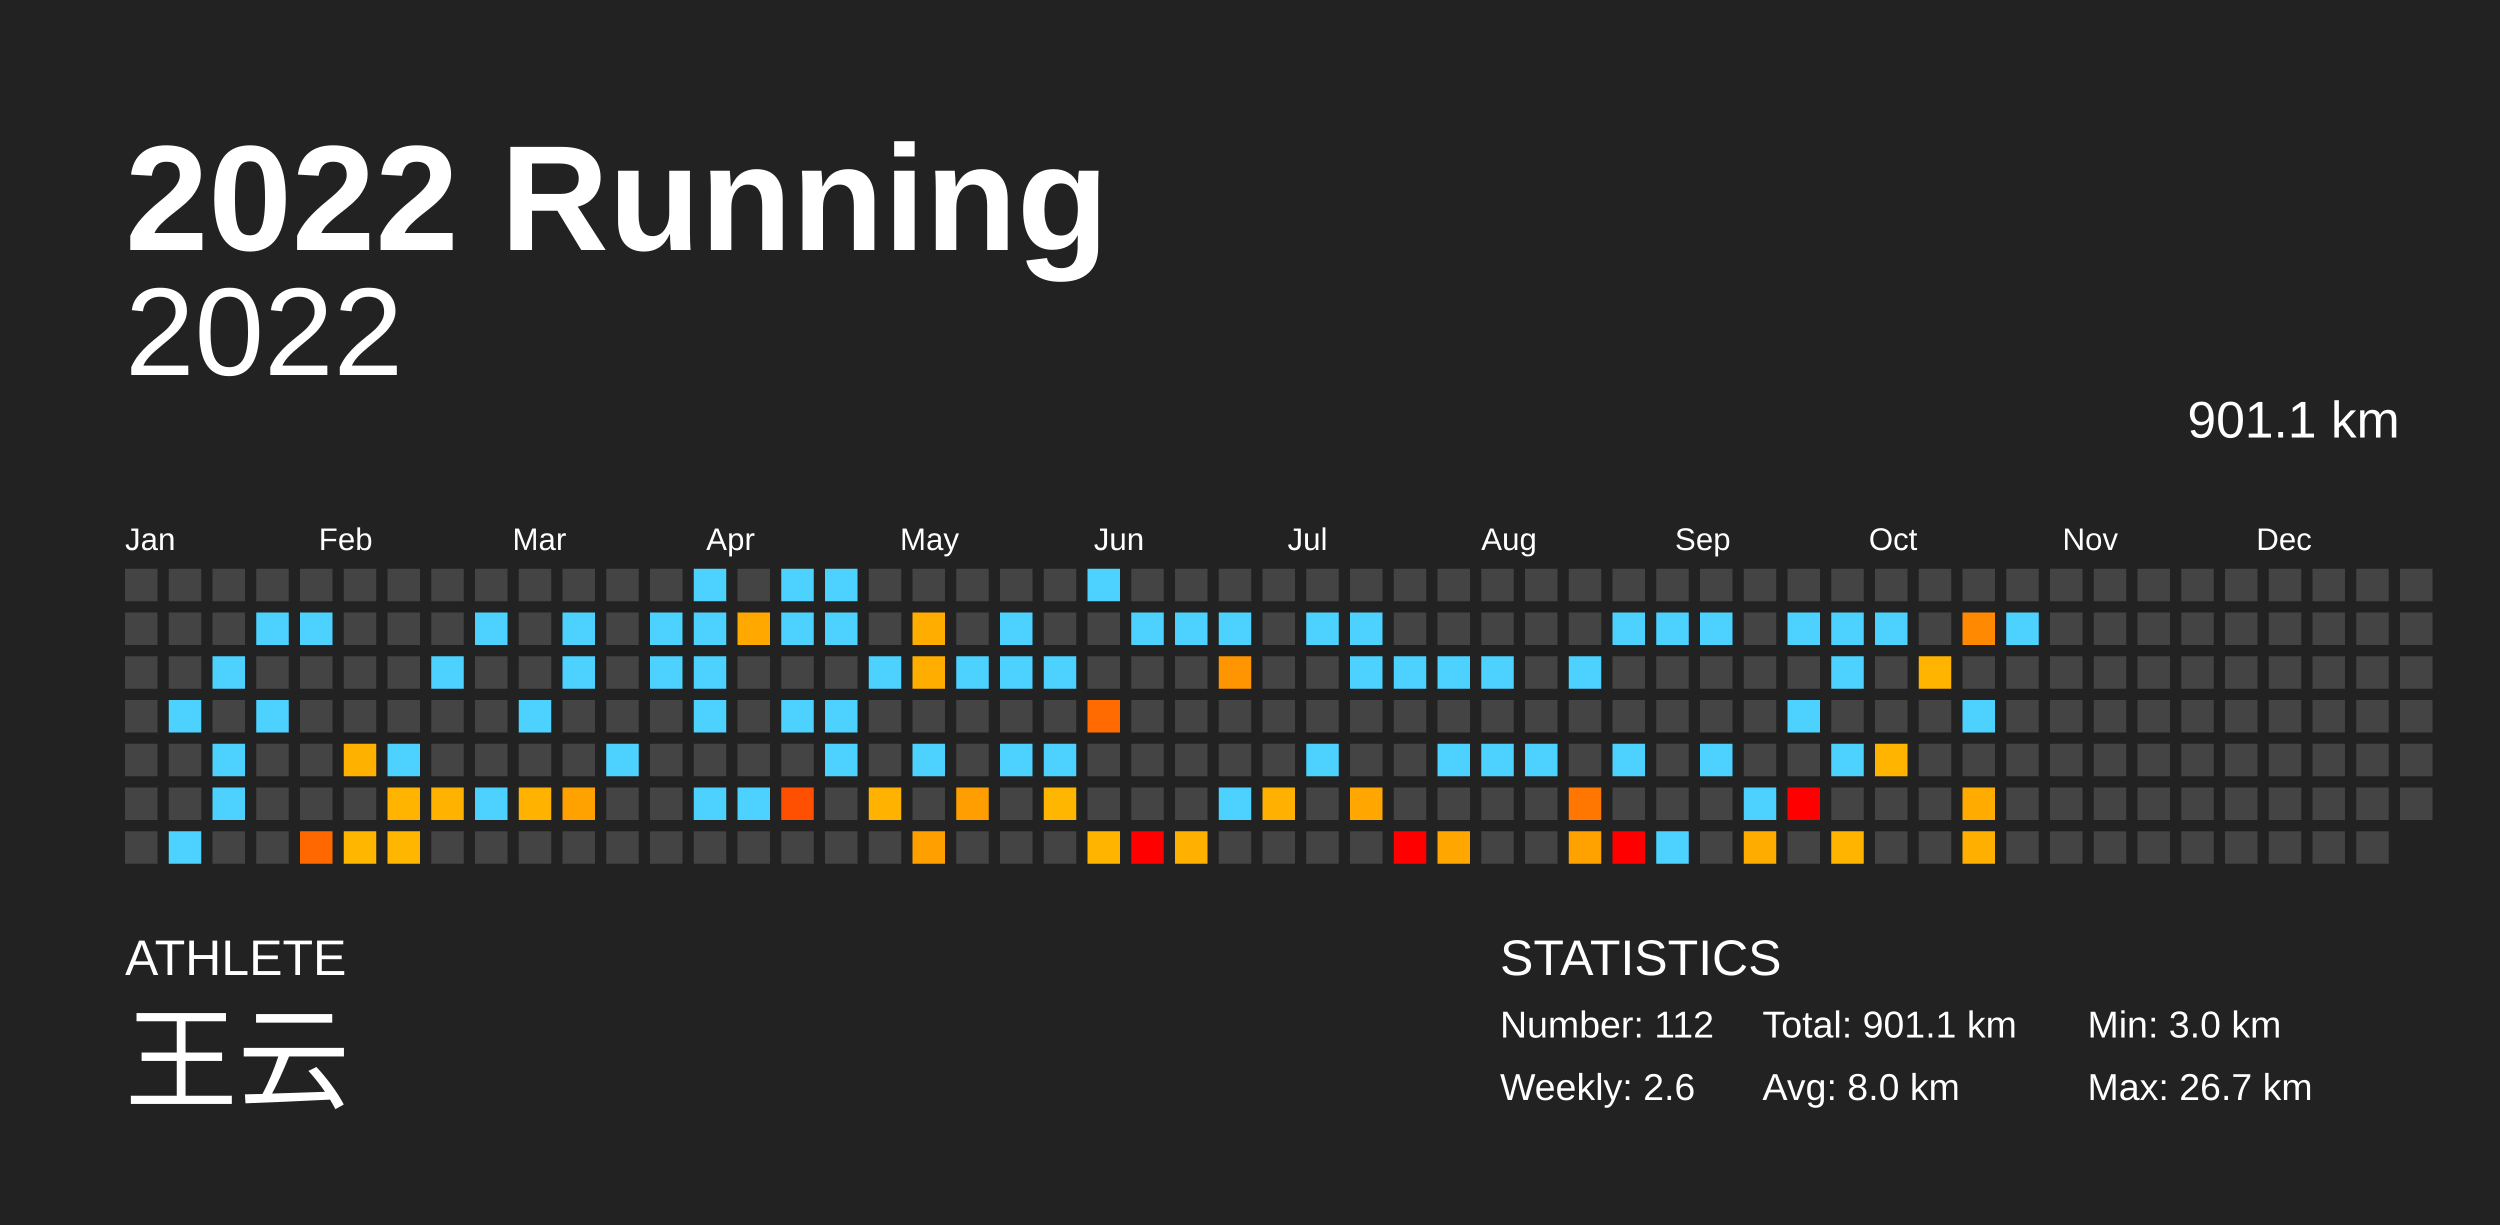
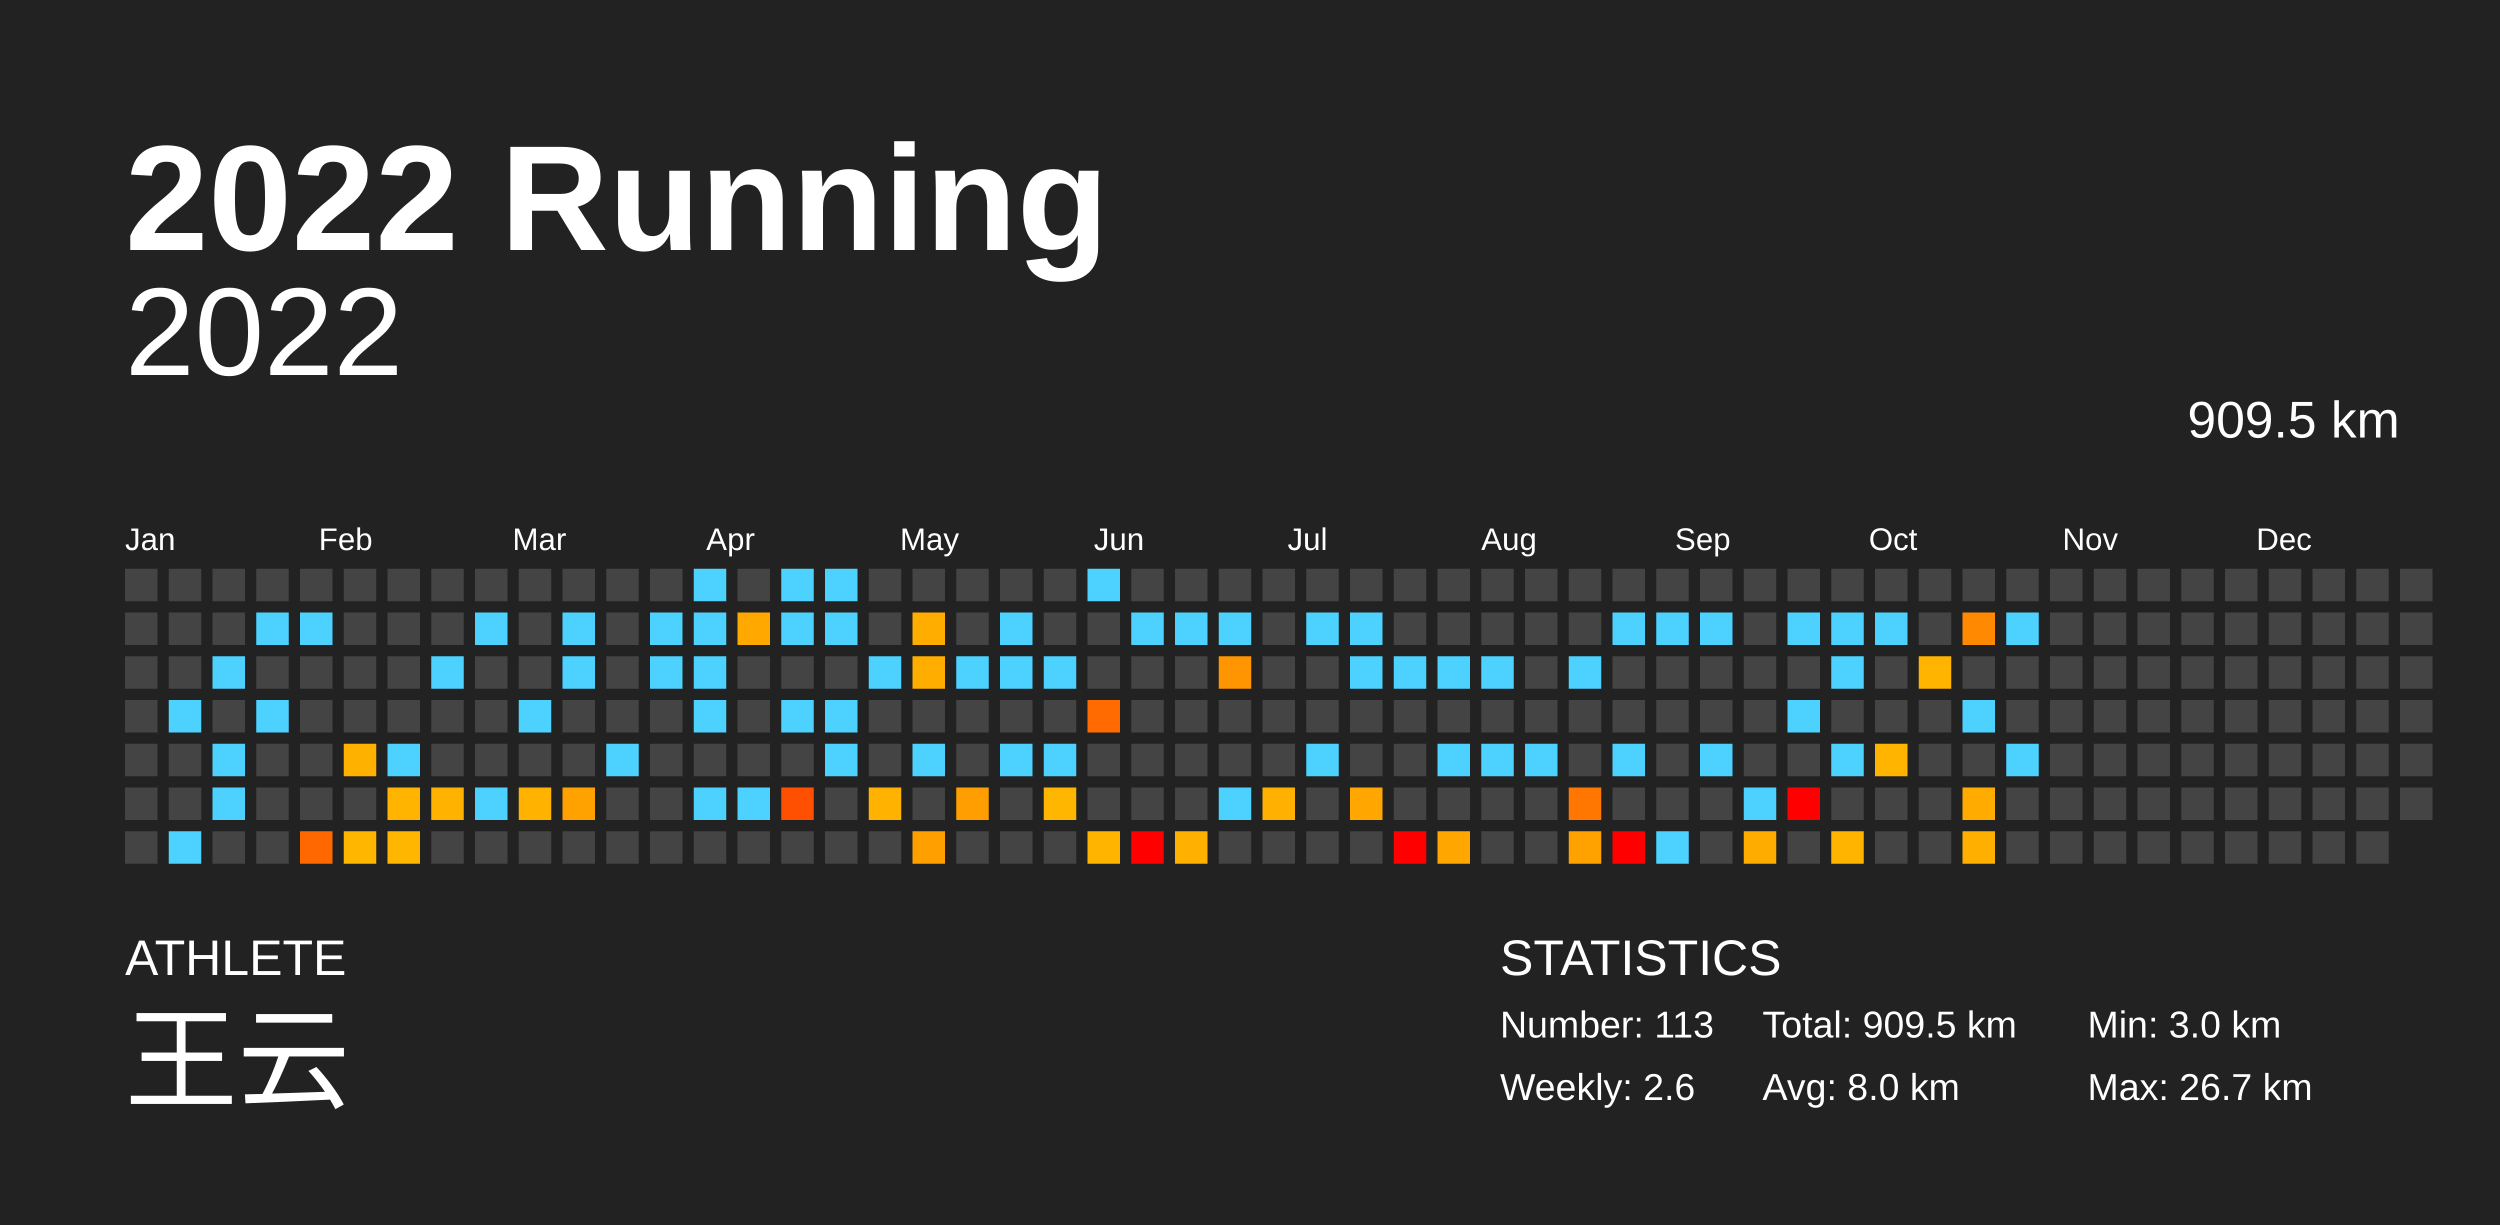
<svg xmlns="http://www.w3.org/2000/svg" baseProfile="full" height="98mm" version="1.1" viewBox="0,0,200,98" width="200mm">
  <defs />
  <rect fill="#222222" height="98" width="200" x="0" y="0" />
  <text fill="#FFFFFF" style="font-size:12px; font-family:Arial; font-weight:bold;" x="10" y="20">2022 Running</text>
  <text fill="#FFFFFF" style="font-size:4px; font-family:Arial" x="10" y="78">ATHLETE</text>
  <text fill="#FFFFFF" style="font-size:9px; font-family:Arial" x="10" y="88">王云</text>
  <text fill="#FFFFFF" style="font-size:4px; font-family:Arial" x="120" y="78">STATISTICS</text>
-   <text fill="#FFFFFF" style="font-size:3px; font-family:Arial" x="120" y="83">Number: 112</text>
+   <text fill="#FFFFFF" style="font-size:3px; font-family:Arial" x="120" y="83">Number: 113</text>
  <text fill="#FFFFFF" style="font-size:3px; font-family:Arial" x="120" y="88">Weekly: 2.6</text>
-   <text fill="#FFFFFF" style="font-size:3px; font-family:Arial" x="141" y="83">Total: 901.1 km</text>
+   <text fill="#FFFFFF" style="font-size:3px; font-family:Arial" x="141" y="83">Total: 909.5 km</text>
  <text fill="#FFFFFF" style="font-size:3px; font-family:Arial" x="141" y="88">Avg: 8.0 km</text>
  <text fill="#FFFFFF" style="font-size:3px; font-family:Arial" x="167" y="83">Min: 3.0 km</text>
  <text fill="#FFFFFF" style="font-size:3px; font-family:Arial" x="167" y="88">Max: 26.7 km</text>
  <text alignment-baseline="hanging" fill="#FFFFFF" style="font-size:10.0px; font-family:Arial;" x="10" y="30">2022</text>
-   <text alignment-baseline="hanging" fill="#FFFFFF" style="font-size:4.125px; font-family:Arial;" x="175" y="35">901.1 km</text>
+   <text alignment-baseline="hanging" fill="#FFFFFF" style="font-size:4.125px; font-family:Arial;" x="175" y="35">909.5 km</text>
  <text fill="#FFFFFF" style="font-size:2.5px; font-family:Arial" x="10.0" y="44">Jan</text>
  <text fill="#FFFFFF" style="font-size:2.5px; font-family:Arial" x="25.5" y="44">Feb</text>
  <text fill="#FFFFFF" style="font-size:2.5px; font-family:Arial" x="41.0" y="44">Mar</text>
  <text fill="#FFFFFF" style="font-size:2.5px; font-family:Arial" x="56.5" y="44">Apr</text>
  <text fill="#FFFFFF" style="font-size:2.5px; font-family:Arial" x="72.0" y="44">May</text>
  <text fill="#FFFFFF" style="font-size:2.5px; font-family:Arial" x="87.5" y="44">Jun</text>
  <text fill="#FFFFFF" style="font-size:2.5px; font-family:Arial" x="103.0" y="44">Jul</text>
  <text fill="#FFFFFF" style="font-size:2.5px; font-family:Arial" x="118.5" y="44">Aug</text>
  <text fill="#FFFFFF" style="font-size:2.5px; font-family:Arial" x="134.0" y="44">Sep</text>
  <text fill="#FFFFFF" style="font-size:2.5px; font-family:Arial" x="149.5" y="44">Oct</text>
  <text fill="#FFFFFF" style="font-size:2.5px; font-family:Arial" x="165.0" y="44">Nov</text>
  <text fill="#FFFFFF" style="font-size:2.5px; font-family:Arial" x="180.5" y="44">Dec</text>
  <rect fill="#444444" height="2.6" width="2.6" x="10.0" y="45.5" />
  <rect fill="#444444" height="2.6" width="2.6" x="10.0" y="49.0" />
  <rect fill="#444444" height="2.6" width="2.6" x="10.0" y="52.5" />
  <rect fill="#444444" height="2.6" width="2.6" x="10.0" y="56.0" />
  <rect fill="#444444" height="2.6" width="2.6" x="10.0" y="59.5" />
  <rect fill="#444444" height="2.6" width="2.6" x="10.0" y="63.0" />
  <rect fill="#444444" height="2.6" width="2.6" x="10.0" y="66.5" />
  <rect fill="#444444" height="2.6" width="2.6" x="13.5" y="45.5" />
  <rect fill="#444444" height="2.6" width="2.6" x="13.5" y="49.0" />
  <rect fill="#444444" height="2.6" width="2.6" x="13.5" y="52.5" />
  <rect fill="#4dd2ff" height="2.6" width="2.6" x="13.5" y="56.0" />
  <rect fill="#444444" height="2.6" width="2.6" x="13.5" y="59.5" />
  <rect fill="#444444" height="2.6" width="2.6" x="13.5" y="63.0" />
  <rect fill="#4dd2ff" height="2.6" width="2.6" x="13.5" y="66.5" />
  <rect fill="#444444" height="2.6" width="2.6" x="17.0" y="45.5" />
  <rect fill="#444444" height="2.6" width="2.6" x="17.0" y="49.0" />
  <rect fill="#4dd2ff" height="2.6" width="2.6" x="17.0" y="52.5" />
  <rect fill="#444444" height="2.6" width="2.6" x="17.0" y="56.0" />
  <rect fill="#4dd2ff" height="2.6" width="2.6" x="17.0" y="59.5" />
  <rect fill="#4dd2ff" height="2.6" width="2.6" x="17.0" y="63.0" />
  <rect fill="#444444" height="2.6" width="2.6" x="17.0" y="66.5" />
  <rect fill="#444444" height="2.6" width="2.6" x="20.5" y="45.5" />
  <rect fill="#4dd2ff" height="2.6" width="2.6" x="20.5" y="49.0" />
  <rect fill="#444444" height="2.6" width="2.6" x="20.5" y="52.5" />
  <rect fill="#4dd2ff" height="2.6" width="2.6" x="20.5" y="56.0" />
  <rect fill="#444444" height="2.6" width="2.6" x="20.5" y="59.5" />
  <rect fill="#444444" height="2.6" width="2.6" x="20.5" y="63.0" />
  <rect fill="#444444" height="2.6" width="2.6" x="20.5" y="66.5" />
  <rect fill="#444444" height="2.6" width="2.6" x="24.0" y="45.5" />
  <rect fill="#4dd2ff" height="2.6" width="2.6" x="24.0" y="49.0" />
  <rect fill="#444444" height="2.6" width="2.6" x="24.0" y="52.5" />
  <rect fill="#444444" height="2.6" width="2.6" x="24.0" y="56.0" />
  <rect fill="#444444" height="2.6" width="2.6" x="24.0" y="59.5" />
  <rect fill="#444444" height="2.6" width="2.6" x="24.0" y="63.0" />
  <rect fill="#ff6800" height="2.6" width="2.6" x="24.0" y="66.5" />
  <rect fill="#444444" height="2.6" width="2.6" x="27.5" y="45.5" />
  <rect fill="#444444" height="2.6" width="2.6" x="27.5" y="49.0" />
  <rect fill="#444444" height="2.6" width="2.6" x="27.5" y="52.5" />
  <rect fill="#444444" height="2.6" width="2.6" x="27.5" y="56.0" />
  <rect fill="#ffb100" height="2.6" width="2.6" x="27.5" y="59.5" />
  <rect fill="#444444" height="2.6" width="2.6" x="27.5" y="63.0" />
  <rect fill="#ffb600" height="2.6" width="2.6" x="27.5" y="66.5" />
  <rect fill="#444444" height="2.6" width="2.6" x="31.0" y="45.5" />
  <rect fill="#444444" height="2.6" width="2.6" x="31.0" y="49.0" />
  <rect fill="#444444" height="2.6" width="2.6" x="31.0" y="52.5" />
  <rect fill="#444444" height="2.6" width="2.6" x="31.0" y="56.0" />
  <rect fill="#4dd2ff" height="2.6" width="2.6" x="31.0" y="59.5" />
  <rect fill="#ffb500" height="2.6" width="2.6" x="31.0" y="63.0" />
  <rect fill="#ffb600" height="2.6" width="2.6" x="31.0" y="66.5" />
  <rect fill="#444444" height="2.6" width="2.6" x="34.5" y="45.5" />
  <rect fill="#444444" height="2.6" width="2.6" x="34.5" y="49.0" />
  <rect fill="#4dd2ff" height="2.6" width="2.6" x="34.5" y="52.5" />
  <rect fill="#444444" height="2.6" width="2.6" x="34.5" y="56.0" />
  <rect fill="#444444" height="2.6" width="2.6" x="34.5" y="59.5" />
  <rect fill="#ffb300" height="2.6" width="2.6" x="34.5" y="63.0" />
  <rect fill="#444444" height="2.6" width="2.6" x="34.5" y="66.5" />
  <rect fill="#444444" height="2.6" width="2.6" x="38.0" y="45.5" />
  <rect fill="#4dd2ff" height="2.6" width="2.6" x="38.0" y="49.0" />
  <rect fill="#444444" height="2.6" width="2.6" x="38.0" y="52.5" />
  <rect fill="#444444" height="2.6" width="2.6" x="38.0" y="56.0" />
  <rect fill="#444444" height="2.6" width="2.6" x="38.0" y="59.5" />
  <rect fill="#4dd2ff" height="2.6" width="2.6" x="38.0" y="63.0" />
  <rect fill="#444444" height="2.6" width="2.6" x="38.0" y="66.5" />
  <rect fill="#444444" height="2.6" width="2.6" x="41.5" y="45.5" />
  <rect fill="#444444" height="2.6" width="2.6" x="41.5" y="49.0" />
  <rect fill="#444444" height="2.6" width="2.6" x="41.5" y="52.5" />
  <rect fill="#4dd2ff" height="2.6" width="2.6" x="41.5" y="56.0" />
  <rect fill="#444444" height="2.6" width="2.6" x="41.5" y="59.5" />
  <rect fill="#ffb300" height="2.6" width="2.6" x="41.5" y="63.0" />
  <rect fill="#444444" height="2.6" width="2.6" x="41.5" y="66.5" />
  <rect fill="#444444" height="2.6" width="2.6" x="45.0" y="45.5" />
  <rect fill="#4dd2ff" height="2.6" width="2.6" x="45.0" y="49.0" />
  <rect fill="#4dd2ff" height="2.6" width="2.6" x="45.0" y="52.5" />
  <rect fill="#444444" height="2.6" width="2.6" x="45.0" y="56.0" />
  <rect fill="#444444" height="2.6" width="2.6" x="45.0" y="59.5" />
  <rect fill="#ffa200" height="2.6" width="2.6" x="45.0" y="63.0" />
  <rect fill="#444444" height="2.6" width="2.6" x="45.0" y="66.5" />
  <rect fill="#444444" height="2.6" width="2.6" x="48.5" y="45.5" />
  <rect fill="#444444" height="2.6" width="2.6" x="48.5" y="49.0" />
  <rect fill="#444444" height="2.6" width="2.6" x="48.5" y="52.5" />
  <rect fill="#444444" height="2.6" width="2.6" x="48.5" y="56.0" />
  <rect fill="#4dd2ff" height="2.6" width="2.6" x="48.5" y="59.5" />
  <rect fill="#444444" height="2.6" width="2.6" x="48.5" y="63.0" />
  <rect fill="#444444" height="2.6" width="2.6" x="48.5" y="66.5" />
  <rect fill="#444444" height="2.6" width="2.6" x="52.0" y="45.5" />
  <rect fill="#4dd2ff" height="2.6" width="2.6" x="52.0" y="49.0" />
  <rect fill="#4dd2ff" height="2.6" width="2.6" x="52.0" y="52.5" />
  <rect fill="#444444" height="2.6" width="2.6" x="52.0" y="56.0" />
  <rect fill="#444444" height="2.6" width="2.6" x="52.0" y="59.5" />
  <rect fill="#444444" height="2.6" width="2.6" x="52.0" y="63.0" />
  <rect fill="#444444" height="2.6" width="2.6" x="52.0" y="66.5" />
  <rect fill="#4dd2ff" height="2.6" width="2.6" x="55.5" y="45.5" />
  <rect fill="#4dd2ff" height="2.6" width="2.6" x="55.5" y="49.0" />
  <rect fill="#4dd2ff" height="2.6" width="2.6" x="55.5" y="52.5" />
  <rect fill="#4dd2ff" height="2.6" width="2.6" x="55.5" y="56.0" />
  <rect fill="#444444" height="2.6" width="2.6" x="55.5" y="59.5" />
  <rect fill="#4dd2ff" height="2.6" width="2.6" x="55.5" y="63.0" />
  <rect fill="#444444" height="2.6" width="2.6" x="55.5" y="66.5" />
  <rect fill="#444444" height="2.6" width="2.6" x="59.0" y="45.5" />
  <rect fill="#ffa900" height="2.6" width="2.6" x="59.0" y="49.0" />
  <rect fill="#444444" height="2.6" width="2.6" x="59.0" y="52.5" />
  <rect fill="#444444" height="2.6" width="2.6" x="59.0" y="56.0" />
  <rect fill="#444444" height="2.6" width="2.6" x="59.0" y="59.5" />
  <rect fill="#4dd2ff" height="2.6" width="2.6" x="59.0" y="63.0" />
  <rect fill="#444444" height="2.6" width="2.6" x="59.0" y="66.5" />
  <rect fill="#4dd2ff" height="2.6" width="2.6" x="62.5" y="45.5" />
  <rect fill="#4dd2ff" height="2.6" width="2.6" x="62.5" y="49.0" />
  <rect fill="#444444" height="2.6" width="2.6" x="62.5" y="52.5" />
  <rect fill="#4dd2ff" height="2.6" width="2.6" x="62.5" y="56.0" />
  <rect fill="#444444" height="2.6" width="2.6" x="62.5" y="59.5" />
  <rect fill="#ff4f00" height="2.6" width="2.6" x="62.5" y="63.0" />
  <rect fill="#444444" height="2.6" width="2.6" x="62.5" y="66.5" />
  <rect fill="#4dd2ff" height="2.6" width="2.6" x="66.0" y="45.5" />
  <rect fill="#4dd2ff" height="2.6" width="2.6" x="66.0" y="49.0" />
  <rect fill="#444444" height="2.6" width="2.6" x="66.0" y="52.5" />
  <rect fill="#4dd2ff" height="2.6" width="2.6" x="66.0" y="56.0" />
  <rect fill="#4dd2ff" height="2.6" width="2.6" x="66.0" y="59.5" />
  <rect fill="#444444" height="2.6" width="2.6" x="66.0" y="63.0" />
  <rect fill="#444444" height="2.6" width="2.6" x="66.0" y="66.5" />
  <rect fill="#444444" height="2.6" width="2.6" x="69.5" y="45.5" />
  <rect fill="#444444" height="2.6" width="2.6" x="69.5" y="49.0" />
  <rect fill="#4dd2ff" height="2.6" width="2.6" x="69.5" y="52.5" />
  <rect fill="#444444" height="2.6" width="2.6" x="69.5" y="56.0" />
  <rect fill="#444444" height="2.6" width="2.6" x="69.5" y="59.5" />
  <rect fill="#ffb200" height="2.6" width="2.6" x="69.5" y="63.0" />
  <rect fill="#444444" height="2.6" width="2.6" x="69.5" y="66.5" />
  <rect fill="#444444" height="2.6" width="2.6" x="73.0" y="45.5" />
  <rect fill="#ffae00" height="2.6" width="2.6" x="73.0" y="49.0" />
  <rect fill="#ffae00" height="2.6" width="2.6" x="73.0" y="52.5" />
  <rect fill="#444444" height="2.6" width="2.6" x="73.0" y="56.0" />
  <rect fill="#4dd2ff" height="2.6" width="2.6" x="73.0" y="59.5" />
  <rect fill="#444444" height="2.6" width="2.6" x="73.0" y="63.0" />
  <rect fill="#ffa000" height="2.6" width="2.6" x="73.0" y="66.5" />
  <rect fill="#444444" height="2.6" width="2.6" x="76.5" y="45.5" />
  <rect fill="#444444" height="2.6" width="2.6" x="76.5" y="49.0" />
  <rect fill="#4dd2ff" height="2.6" width="2.6" x="76.5" y="52.5" />
  <rect fill="#444444" height="2.6" width="2.6" x="76.5" y="56.0" />
  <rect fill="#444444" height="2.6" width="2.6" x="76.5" y="59.5" />
  <rect fill="#ff9e00" height="2.6" width="2.6" x="76.5" y="63.0" />
  <rect fill="#444444" height="2.6" width="2.6" x="76.5" y="66.5" />
  <rect fill="#444444" height="2.6" width="2.6" x="80.0" y="45.5" />
  <rect fill="#4dd2ff" height="2.6" width="2.6" x="80.0" y="49.0" />
  <rect fill="#4dd2ff" height="2.6" width="2.6" x="80.0" y="52.5" />
  <rect fill="#444444" height="2.6" width="2.6" x="80.0" y="56.0" />
  <rect fill="#4dd2ff" height="2.6" width="2.6" x="80.0" y="59.5" />
  <rect fill="#444444" height="2.6" width="2.6" x="80.0" y="63.0" />
  <rect fill="#444444" height="2.6" width="2.6" x="80.0" y="66.5" />
  <rect fill="#444444" height="2.6" width="2.6" x="83.5" y="45.5" />
  <rect fill="#444444" height="2.6" width="2.6" x="83.5" y="49.0" />
  <rect fill="#4dd2ff" height="2.6" width="2.6" x="83.5" y="52.5" />
  <rect fill="#444444" height="2.6" width="2.6" x="83.5" y="56.0" />
  <rect fill="#4dd2ff" height="2.6" width="2.6" x="83.5" y="59.5" />
  <rect fill="#ffb600" height="2.6" width="2.6" x="83.5" y="63.0" />
  <rect fill="#444444" height="2.6" width="2.6" x="83.5" y="66.5" />
  <rect fill="#4dd2ff" height="2.6" width="2.6" x="87.0" y="45.5" />
  <rect fill="#444444" height="2.6" width="2.6" x="87.0" y="49.0" />
  <rect fill="#444444" height="2.6" width="2.6" x="87.0" y="52.5" />
  <rect fill="#ff6b00" height="2.6" width="2.6" x="87.0" y="56.0" />
  <rect fill="#444444" height="2.6" width="2.6" x="87.0" y="59.5" />
  <rect fill="#444444" height="2.6" width="2.6" x="87.0" y="63.0" />
  <rect fill="#ffb400" height="2.6" width="2.6" x="87.0" y="66.5" />
  <rect fill="#444444" height="2.6" width="2.6" x="90.5" y="45.5" />
  <rect fill="#4dd2ff" height="2.6" width="2.6" x="90.5" y="49.0" />
  <rect fill="#444444" height="2.6" width="2.6" x="90.5" y="52.5" />
  <rect fill="#444444" height="2.6" width="2.6" x="90.5" y="56.0" />
  <rect fill="#444444" height="2.6" width="2.6" x="90.5" y="59.5" />
  <rect fill="#444444" height="2.6" width="2.6" x="90.5" y="63.0" />
  <rect fill="red" height="2.6" width="2.6" x="90.5" y="66.5" />
  <rect fill="#444444" height="2.6" width="2.6" x="94.0" y="45.5" />
  <rect fill="#4dd2ff" height="2.6" width="2.6" x="94.0" y="49.0" />
  <rect fill="#444444" height="2.6" width="2.6" x="94.0" y="52.5" />
  <rect fill="#444444" height="2.6" width="2.6" x="94.0" y="56.0" />
  <rect fill="#444444" height="2.6" width="2.6" x="94.0" y="59.5" />
  <rect fill="#444444" height="2.6" width="2.6" x="94.0" y="63.0" />
  <rect fill="#ffb000" height="2.6" width="2.6" x="94.0" y="66.5" />
  <rect fill="#444444" height="2.6" width="2.6" x="97.5" y="45.5" />
  <rect fill="#4dd2ff" height="2.6" width="2.6" x="97.5" y="49.0" />
  <rect fill="#ff9500" height="2.6" width="2.6" x="97.5" y="52.5" />
  <rect fill="#444444" height="2.6" width="2.6" x="97.5" y="56.0" />
  <rect fill="#444444" height="2.6" width="2.6" x="97.5" y="59.5" />
  <rect fill="#4dd2ff" height="2.6" width="2.6" x="97.5" y="63.0" />
  <rect fill="#444444" height="2.6" width="2.6" x="97.5" y="66.5" />
  <rect fill="#444444" height="2.6" width="2.6" x="101.0" y="45.5" />
  <rect fill="#444444" height="2.6" width="2.6" x="101.0" y="49.0" />
  <rect fill="#444444" height="2.6" width="2.6" x="101.0" y="52.5" />
  <rect fill="#444444" height="2.6" width="2.6" x="101.0" y="56.0" />
  <rect fill="#444444" height="2.6" width="2.6" x="101.0" y="59.5" />
  <rect fill="#ffb000" height="2.6" width="2.6" x="101.0" y="63.0" />
  <rect fill="#444444" height="2.6" width="2.6" x="101.0" y="66.5" />
  <rect fill="#444444" height="2.6" width="2.6" x="104.5" y="45.5" />
  <rect fill="#4dd2ff" height="2.6" width="2.6" x="104.5" y="49.0" />
  <rect fill="#444444" height="2.6" width="2.6" x="104.5" y="52.5" />
  <rect fill="#444444" height="2.6" width="2.6" x="104.5" y="56.0" />
  <rect fill="#4dd2ff" height="2.6" width="2.6" x="104.5" y="59.5" />
  <rect fill="#444444" height="2.6" width="2.6" x="104.5" y="63.0" />
  <rect fill="#444444" height="2.6" width="2.6" x="104.5" y="66.5" />
  <rect fill="#444444" height="2.6" width="2.6" x="108.0" y="45.5" />
  <rect fill="#4dd2ff" height="2.6" width="2.6" x="108.0" y="49.0" />
  <rect fill="#4dd2ff" height="2.6" width="2.6" x="108.0" y="52.5" />
  <rect fill="#444444" height="2.6" width="2.6" x="108.0" y="56.0" />
  <rect fill="#444444" height="2.6" width="2.6" x="108.0" y="59.5" />
  <rect fill="#ffa600" height="2.6" width="2.6" x="108.0" y="63.0" />
  <rect fill="#444444" height="2.6" width="2.6" x="108.0" y="66.5" />
  <rect fill="#444444" height="2.6" width="2.6" x="111.5" y="45.5" />
  <rect fill="#444444" height="2.6" width="2.6" x="111.5" y="49.0" />
  <rect fill="#4dd2ff" height="2.6" width="2.6" x="111.5" y="52.5" />
  <rect fill="#444444" height="2.6" width="2.6" x="111.5" y="56.0" />
  <rect fill="#444444" height="2.6" width="2.6" x="111.5" y="59.5" />
  <rect fill="#444444" height="2.6" width="2.6" x="111.5" y="63.0" />
  <rect fill="red" height="2.6" width="2.6" x="111.5" y="66.5" />
  <rect fill="#444444" height="2.6" width="2.6" x="115.0" y="45.5" />
  <rect fill="#444444" height="2.6" width="2.6" x="115.0" y="49.0" />
  <rect fill="#4dd2ff" height="2.6" width="2.6" x="115.0" y="52.5" />
  <rect fill="#444444" height="2.6" width="2.6" x="115.0" y="56.0" />
  <rect fill="#4dd2ff" height="2.6" width="2.6" x="115.0" y="59.5" />
  <rect fill="#444444" height="2.6" width="2.6" x="115.0" y="63.0" />
  <rect fill="#ffa700" height="2.6" width="2.6" x="115.0" y="66.5" />
  <rect fill="#444444" height="2.6" width="2.6" x="118.5" y="45.5" />
  <rect fill="#444444" height="2.6" width="2.6" x="118.5" y="49.0" />
  <rect fill="#4dd2ff" height="2.6" width="2.6" x="118.5" y="52.5" />
  <rect fill="#444444" height="2.6" width="2.6" x="118.5" y="56.0" />
  <rect fill="#4dd2ff" height="2.6" width="2.6" x="118.5" y="59.5" />
  <rect fill="#444444" height="2.6" width="2.6" x="118.5" y="63.0" />
  <rect fill="#444444" height="2.6" width="2.6" x="118.5" y="66.5" />
  <rect fill="#444444" height="2.6" width="2.6" x="122.0" y="45.5" />
  <rect fill="#444444" height="2.6" width="2.6" x="122.0" y="49.0" />
  <rect fill="#444444" height="2.6" width="2.6" x="122.0" y="52.5" />
  <rect fill="#444444" height="2.6" width="2.6" x="122.0" y="56.0" />
  <rect fill="#4dd2ff" height="2.6" width="2.6" x="122.0" y="59.5" />
  <rect fill="#444444" height="2.6" width="2.6" x="122.0" y="63.0" />
  <rect fill="#444444" height="2.6" width="2.6" x="122.0" y="66.5" />
  <rect fill="#444444" height="2.6" width="2.6" x="125.5" y="45.5" />
  <rect fill="#444444" height="2.6" width="2.6" x="125.5" y="49.0" />
  <rect fill="#4dd2ff" height="2.6" width="2.6" x="125.5" y="52.5" />
  <rect fill="#444444" height="2.6" width="2.6" x="125.5" y="56.0" />
  <rect fill="#444444" height="2.6" width="2.6" x="125.5" y="59.5" />
  <rect fill="#ff7700" height="2.6" width="2.6" x="125.5" y="63.0" />
  <rect fill="#ffa200" height="2.6" width="2.6" x="125.5" y="66.5" />
  <rect fill="#444444" height="2.6" width="2.6" x="129.0" y="45.5" />
  <rect fill="#4dd2ff" height="2.6" width="2.6" x="129.0" y="49.0" />
  <rect fill="#444444" height="2.6" width="2.6" x="129.0" y="52.5" />
  <rect fill="#444444" height="2.6" width="2.6" x="129.0" y="56.0" />
  <rect fill="#4dd2ff" height="2.6" width="2.6" x="129.0" y="59.5" />
  <rect fill="#444444" height="2.6" width="2.6" x="129.0" y="63.0" />
  <rect fill="red" height="2.6" width="2.6" x="129.0" y="66.5" />
  <rect fill="#444444" height="2.6" width="2.6" x="132.5" y="45.5" />
  <rect fill="#4dd2ff" height="2.6" width="2.6" x="132.5" y="49.0" />
  <rect fill="#444444" height="2.6" width="2.6" x="132.5" y="52.5" />
  <rect fill="#444444" height="2.6" width="2.6" x="132.5" y="56.0" />
  <rect fill="#444444" height="2.6" width="2.6" x="132.5" y="59.5" />
  <rect fill="#444444" height="2.6" width="2.6" x="132.5" y="63.0" />
  <rect fill="#4dd2ff" height="2.6" width="2.6" x="132.5" y="66.5" />
  <rect fill="#444444" height="2.6" width="2.6" x="136.0" y="45.5" />
  <rect fill="#4dd2ff" height="2.6" width="2.6" x="136.0" y="49.0" />
  <rect fill="#444444" height="2.6" width="2.6" x="136.0" y="52.5" />
  <rect fill="#444444" height="2.6" width="2.6" x="136.0" y="56.0" />
  <rect fill="#4dd2ff" height="2.6" width="2.6" x="136.0" y="59.5" />
  <rect fill="#444444" height="2.6" width="2.6" x="136.0" y="63.0" />
  <rect fill="#444444" height="2.6" width="2.6" x="136.0" y="66.5" />
  <rect fill="#444444" height="2.6" width="2.6" x="139.5" y="45.5" />
  <rect fill="#444444" height="2.6" width="2.6" x="139.5" y="49.0" />
  <rect fill="#444444" height="2.6" width="2.6" x="139.5" y="52.5" />
  <rect fill="#444444" height="2.6" width="2.6" x="139.5" y="56.0" />
  <rect fill="#444444" height="2.6" width="2.6" x="139.5" y="59.5" />
  <rect fill="#4dd2ff" height="2.6" width="2.6" x="139.5" y="63.0" />
  <rect fill="#ffac00" height="2.6" width="2.6" x="139.5" y="66.5" />
  <rect fill="#444444" height="2.6" width="2.6" x="143.0" y="45.5" />
  <rect fill="#4dd2ff" height="2.6" width="2.6" x="143.0" y="49.0" />
  <rect fill="#444444" height="2.6" width="2.6" x="143.0" y="52.5" />
  <rect fill="#4dd2ff" height="2.6" width="2.6" x="143.0" y="56.0" />
  <rect fill="#444444" height="2.6" width="2.6" x="143.0" y="59.5" />
  <rect fill="red" height="2.6" width="2.6" x="143.0" y="63.0" />
  <rect fill="#444444" height="2.6" width="2.6" x="143.0" y="66.5" />
  <rect fill="#444444" height="2.6" width="2.6" x="146.5" y="45.5" />
  <rect fill="#4dd2ff" height="2.6" width="2.6" x="146.5" y="49.0" />
  <rect fill="#4dd2ff" height="2.6" width="2.6" x="146.5" y="52.5" />
  <rect fill="#444444" height="2.6" width="2.6" x="146.5" y="56.0" />
  <rect fill="#4dd2ff" height="2.6" width="2.6" x="146.5" y="59.5" />
  <rect fill="#444444" height="2.6" width="2.6" x="146.5" y="63.0" />
  <rect fill="#ffb500" height="2.6" width="2.6" x="146.5" y="66.5" />
  <rect fill="#444444" height="2.6" width="2.6" x="150.0" y="45.5" />
  <rect fill="#4dd2ff" height="2.6" width="2.6" x="150.0" y="49.0" />
  <rect fill="#444444" height="2.6" width="2.6" x="150.0" y="52.5" />
  <rect fill="#444444" height="2.6" width="2.6" x="150.0" y="56.0" />
  <rect fill="#ffb500" height="2.6" width="2.6" x="150.0" y="59.5" />
  <rect fill="#444444" height="2.6" width="2.6" x="150.0" y="63.0" />
  <rect fill="#444444" height="2.6" width="2.6" x="150.0" y="66.5" />
  <rect fill="#444444" height="2.6" width="2.6" x="153.5" y="45.5" />
  <rect fill="#444444" height="2.6" width="2.6" x="153.5" y="49.0" />
  <rect fill="#ffb400" height="2.6" width="2.6" x="153.5" y="52.5" />
  <rect fill="#444444" height="2.6" width="2.6" x="153.5" y="56.0" />
  <rect fill="#444444" height="2.6" width="2.6" x="153.5" y="59.5" />
  <rect fill="#444444" height="2.6" width="2.6" x="153.5" y="63.0" />
  <rect fill="#444444" height="2.6" width="2.6" x="153.5" y="66.5" />
  <rect fill="#444444" height="2.6" width="2.6" x="157.0" y="45.5" />
  <rect fill="#ff8900" height="2.6" width="2.6" x="157.0" y="49.0" />
  <rect fill="#444444" height="2.6" width="2.6" x="157.0" y="52.5" />
  <rect fill="#4dd2ff" height="2.6" width="2.6" x="157.0" y="56.0" />
  <rect fill="#444444" height="2.6" width="2.6" x="157.0" y="59.5" />
  <rect fill="#ffab00" height="2.6" width="2.6" x="157.0" y="63.0" />
  <rect fill="#ffaf00" height="2.6" width="2.6" x="157.0" y="66.5" />
  <rect fill="#444444" height="2.6" width="2.6" x="160.5" y="45.5" />
  <rect fill="#4dd2ff" height="2.6" width="2.6" x="160.5" y="49.0" />
  <rect fill="#444444" height="2.6" width="2.6" x="160.5" y="52.5" />
  <rect fill="#444444" height="2.6" width="2.6" x="160.5" y="56.0" />
-   <rect fill="#444444" height="2.6" width="2.6" x="160.5" y="59.5" />
+   <rect fill="#4dd2ff" height="2.6" width="2.6" x="160.5" y="59.5" />
  <rect fill="#444444" height="2.6" width="2.6" x="160.5" y="63.0" />
  <rect fill="#444444" height="2.6" width="2.6" x="160.5" y="66.5" />
  <rect fill="#444444" height="2.6" width="2.6" x="164.0" y="45.5" />
  <rect fill="#444444" height="2.6" width="2.6" x="164.0" y="49.0" />
  <rect fill="#444444" height="2.6" width="2.6" x="164.0" y="52.5" />
  <rect fill="#444444" height="2.6" width="2.6" x="164.0" y="56.0" />
  <rect fill="#444444" height="2.6" width="2.6" x="164.0" y="59.5" />
  <rect fill="#444444" height="2.6" width="2.6" x="164.0" y="63.0" />
  <rect fill="#444444" height="2.6" width="2.6" x="164.0" y="66.5" />
  <rect fill="#444444" height="2.6" width="2.6" x="167.5" y="45.5" />
  <rect fill="#444444" height="2.6" width="2.6" x="167.5" y="49.0" />
  <rect fill="#444444" height="2.6" width="2.6" x="167.5" y="52.5" />
  <rect fill="#444444" height="2.6" width="2.6" x="167.5" y="56.0" />
  <rect fill="#444444" height="2.6" width="2.6" x="167.5" y="59.5" />
  <rect fill="#444444" height="2.6" width="2.6" x="167.5" y="63.0" />
  <rect fill="#444444" height="2.6" width="2.6" x="167.5" y="66.5" />
  <rect fill="#444444" height="2.6" width="2.6" x="171.0" y="45.5" />
  <rect fill="#444444" height="2.6" width="2.6" x="171.0" y="49.0" />
  <rect fill="#444444" height="2.6" width="2.6" x="171.0" y="52.5" />
  <rect fill="#444444" height="2.6" width="2.6" x="171.0" y="56.0" />
  <rect fill="#444444" height="2.6" width="2.6" x="171.0" y="59.5" />
  <rect fill="#444444" height="2.6" width="2.6" x="171.0" y="63.0" />
  <rect fill="#444444" height="2.6" width="2.6" x="171.0" y="66.5" />
  <rect fill="#444444" height="2.6" width="2.6" x="174.5" y="45.5" />
  <rect fill="#444444" height="2.6" width="2.6" x="174.5" y="49.0" />
  <rect fill="#444444" height="2.6" width="2.6" x="174.5" y="52.5" />
  <rect fill="#444444" height="2.6" width="2.6" x="174.5" y="56.0" />
  <rect fill="#444444" height="2.6" width="2.6" x="174.5" y="59.5" />
  <rect fill="#444444" height="2.6" width="2.6" x="174.5" y="63.0" />
  <rect fill="#444444" height="2.6" width="2.6" x="174.5" y="66.5" />
  <rect fill="#444444" height="2.6" width="2.6" x="178.0" y="45.5" />
  <rect fill="#444444" height="2.6" width="2.6" x="178.0" y="49.0" />
  <rect fill="#444444" height="2.6" width="2.6" x="178.0" y="52.5" />
  <rect fill="#444444" height="2.6" width="2.6" x="178.0" y="56.0" />
  <rect fill="#444444" height="2.6" width="2.6" x="178.0" y="59.5" />
  <rect fill="#444444" height="2.6" width="2.6" x="178.0" y="63.0" />
  <rect fill="#444444" height="2.6" width="2.6" x="178.0" y="66.5" />
  <rect fill="#444444" height="2.6" width="2.6" x="181.5" y="45.5" />
  <rect fill="#444444" height="2.6" width="2.6" x="181.5" y="49.0" />
  <rect fill="#444444" height="2.6" width="2.6" x="181.5" y="52.5" />
  <rect fill="#444444" height="2.6" width="2.6" x="181.5" y="56.0" />
  <rect fill="#444444" height="2.6" width="2.6" x="181.5" y="59.5" />
  <rect fill="#444444" height="2.6" width="2.6" x="181.5" y="63.0" />
  <rect fill="#444444" height="2.6" width="2.6" x="181.5" y="66.5" />
  <rect fill="#444444" height="2.6" width="2.6" x="185.0" y="45.5" />
  <rect fill="#444444" height="2.6" width="2.6" x="185.0" y="49.0" />
  <rect fill="#444444" height="2.6" width="2.6" x="185.0" y="52.5" />
  <rect fill="#444444" height="2.6" width="2.6" x="185.0" y="56.0" />
  <rect fill="#444444" height="2.6" width="2.6" x="185.0" y="59.5" />
  <rect fill="#444444" height="2.6" width="2.6" x="185.0" y="63.0" />
  <rect fill="#444444" height="2.6" width="2.6" x="185.0" y="66.5" />
  <rect fill="#444444" height="2.6" width="2.6" x="188.5" y="45.5" />
  <rect fill="#444444" height="2.6" width="2.6" x="188.5" y="49.0" />
  <rect fill="#444444" height="2.6" width="2.6" x="188.5" y="52.5" />
  <rect fill="#444444" height="2.6" width="2.6" x="188.5" y="56.0" />
  <rect fill="#444444" height="2.6" width="2.6" x="188.5" y="59.5" />
  <rect fill="#444444" height="2.6" width="2.6" x="188.5" y="63.0" />
  <rect fill="#444444" height="2.6" width="2.6" x="188.5" y="66.5" />
  <rect fill="#444444" height="2.6" width="2.6" x="192.0" y="45.5" />
  <rect fill="#444444" height="2.6" width="2.6" x="192.0" y="49.0" />
  <rect fill="#444444" height="2.6" width="2.6" x="192.0" y="52.5" />
  <rect fill="#444444" height="2.6" width="2.6" x="192.0" y="56.0" />
  <rect fill="#444444" height="2.6" width="2.6" x="192.0" y="59.5" />
  <rect fill="#444444" height="2.6" width="2.6" x="192.0" y="63.0" />
</svg>
